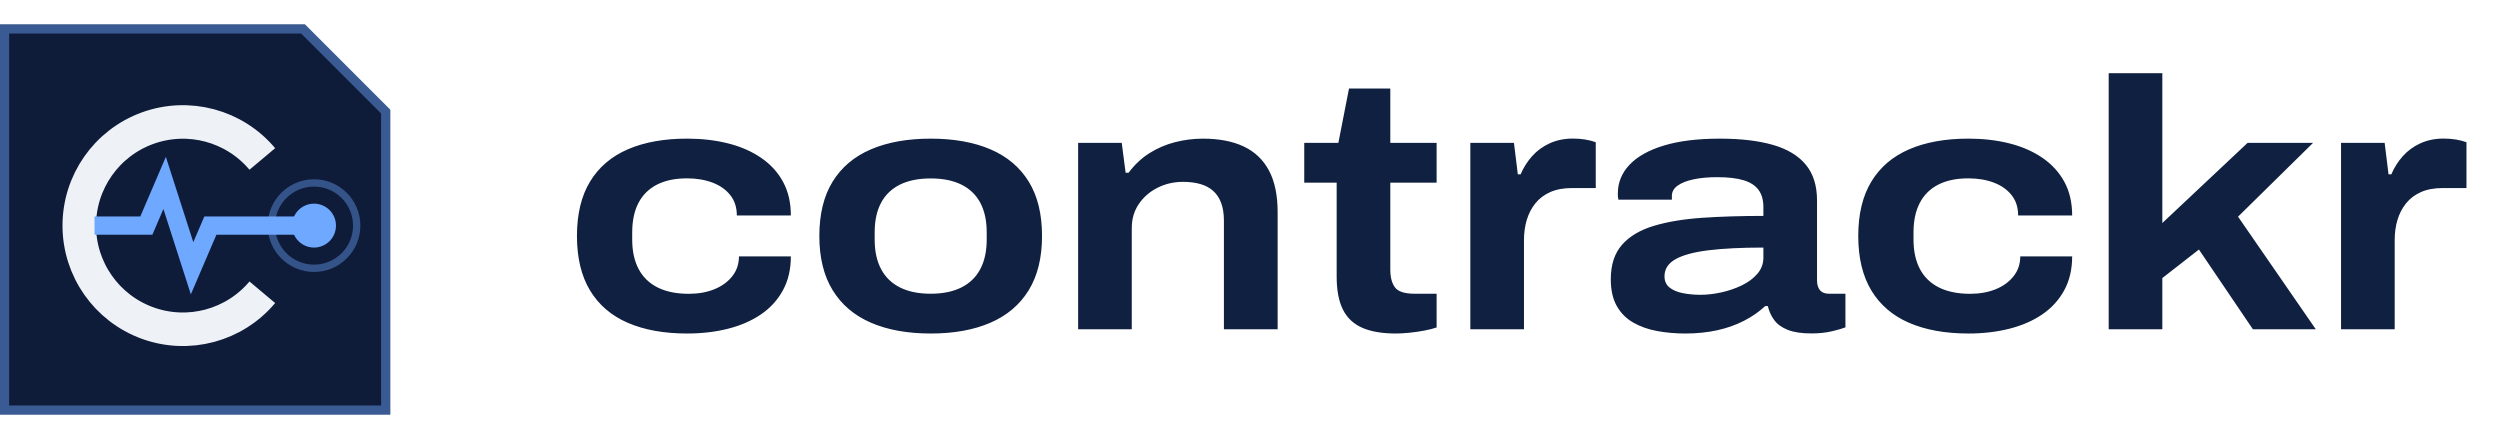
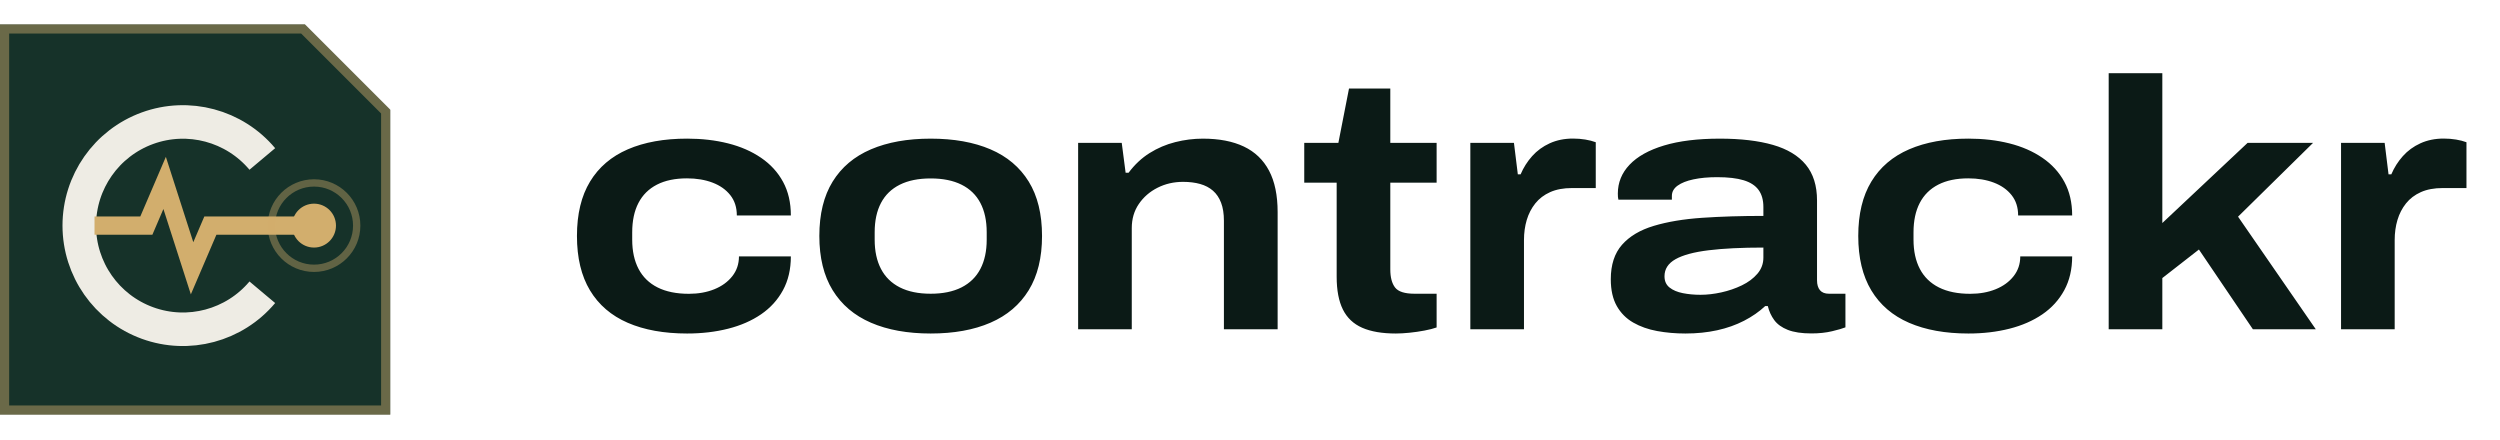
<svg xmlns="http://www.w3.org/2000/svg" viewBox="0 0 410 72" role="img" aria-label="Contrackr">
  <g transform="translate(0 4) scale(1.0)">
-     <path d="M0 0H50L64 14V64H0Z" fill="#0E1C3A" />
-     <path d="M.75 .75H49.7L63.25 14.3V63.25H.75Z" fill="none" stroke="#6FA8FF" stroke-opacity=".45" stroke-width="1.5" />
-     <path d="M43.02 22.07A17 17 0 1 0 43.02 43.93" fill="none" stroke="#EEF2F7" stroke-width="5.5" stroke-linecap="butt" />
-     <path d="M17 33H24L27 26L31.5 40L34.5 33H49" fill="none" stroke="#6FA8FF" stroke-width="3" stroke-linejoin="miter" stroke-linecap="square" />
-     <circle cx="51.5" cy="33" r="3.6" fill="#6FA8FF" />
-     <circle cx="51.5" cy="33" r="7" fill="none" stroke="#6FA8FF" stroke-opacity=".4" stroke-width="1.2" />
+     <path d="M0 0H50L64 14V64H0Z" fill="#163229" />
+     <path d="M.75 .75H49.7L63.25 14.3V63.25H.75Z" fill="none" stroke="#D2AE6D" stroke-opacity=".45" stroke-width="1.5" />
+     <path d="M43.02 22.07A17 17 0 1 0 43.02 43.93" fill="none" stroke="#EEECE4" stroke-width="5.5" stroke-linecap="butt" />
+     <path d="M17 33H24L27 26L31.5 40L34.5 33H49" fill="none" stroke="#D2AE6D" stroke-width="3" stroke-linejoin="miter" stroke-linecap="square" />
+     <circle cx="51.5" cy="33" r="3.6" fill="#D2AE6D" />
+     <circle cx="51.5" cy="33" r="7" fill="none" stroke="#D2AE6D" stroke-opacity=".4" stroke-width="1.2" />
  </g>
-   <path d="M112.688 54.696Q107.005 54.696 102.955 52.94Q98.905 51.183 96.762 47.627Q94.62 44.071 94.62 38.701Q94.62 33.314 96.769 29.776Q98.917 26.238 102.968 24.486Q107.018 22.735 112.688 22.735Q116.305 22.735 119.4 23.514Q122.496 24.293 124.822 25.883Q127.149 27.473 128.425 29.83Q129.701 32.186 129.701 35.332H120.84Q120.84 33.358 119.77 32.005Q118.7 30.652 116.859 29.951Q115.018 29.25 112.663 29.25Q109.743 29.25 107.736 30.282Q105.73 31.313 104.706 33.283Q103.682 35.252 103.682 38.108V39.31Q103.682 42.12 104.728 44.111Q105.775 46.101 107.849 47.142Q109.923 48.184 112.986 48.184Q115.303 48.184 117.15 47.437Q118.997 46.69 120.093 45.301Q121.189 43.913 121.189 42.053H129.701Q129.701 45.212 128.408 47.591Q127.116 49.971 124.817 51.546Q122.518 53.121 119.411 53.908Q116.305 54.696 112.688 54.696ZM152.631 54.696Q146.93 54.696 142.835 52.923Q138.74 51.151 136.556 47.595Q134.372 44.039 134.372 38.701Q134.372 33.314 136.556 29.778Q138.74 26.242 142.835 24.49Q146.93 22.738 152.631 22.738Q158.345 22.738 162.435 24.49Q166.525 26.242 168.709 29.778Q170.893 33.314 170.893 38.701Q170.893 44.039 168.709 47.595Q166.525 51.151 162.435 52.923Q158.345 54.696 152.631 54.696ZM152.631 48.171Q155.639 48.171 157.692 47.13Q159.745 46.088 160.782 44.104Q161.819 42.12 161.819 39.31V38.095Q161.819 35.252 160.782 33.283Q159.745 31.313 157.692 30.288Q155.639 29.263 152.631 29.263Q149.622 29.263 147.571 30.288Q145.519 31.313 144.483 33.283Q143.446 35.252 143.446 38.095V39.31Q143.446 42.12 144.483 44.104Q145.519 46.088 147.571 47.13Q149.622 48.171 152.631 48.171ZM176.813 54.0V23.434H183.965L184.601 28.328H185.09Q186.586 26.321 188.537 25.1Q190.488 23.878 192.741 23.308Q194.995 22.738 197.27 22.738Q201.263 22.738 203.99 24.033Q206.716 25.328 208.124 27.991Q209.532 30.653 209.532 34.794V54.0H200.722V36.188Q200.722 34.47 200.259 33.251Q199.796 32.033 198.928 31.276Q198.06 30.519 196.818 30.171Q195.577 29.824 194.02 29.824Q191.748 29.824 189.838 30.788Q187.928 31.752 186.769 33.45Q185.61 35.149 185.61 37.405V54.0ZM228.919 54.696Q225.557 54.696 223.406 53.754Q221.255 52.812 220.234 50.758Q219.213 48.704 219.213 45.374V29.959H213.897V23.434H219.492L221.238 14.515H228.01V23.434H235.606V29.959H228.01V44.182Q228.01 46.132 228.793 47.152Q229.577 48.171 231.984 48.171H235.606V53.701Q234.838 53.978 233.623 54.21Q232.408 54.442 231.149 54.569Q229.889 54.696 228.919 54.696ZM241.135 54.0V23.434H248.287L248.923 28.592H249.38Q250.085 26.935 251.273 25.604Q252.461 24.272 254.159 23.499Q255.858 22.725 257.972 22.725Q259.034 22.725 260.002 22.887Q260.97 23.048 261.704 23.327V30.84H257.818Q255.722 30.84 254.23 31.505Q252.738 32.171 251.789 33.359Q250.84 34.548 250.386 36.077Q249.932 37.606 249.932 39.362V54.0ZM276.404 54.696Q273.98 54.696 271.775 54.291Q269.57 53.886 267.853 52.903Q266.136 51.919 265.153 50.187Q264.17 48.454 264.17 45.792Q264.17 42.234 266.01 40.145Q267.849 38.055 271.223 37.042Q274.596 36.029 279.174 35.718Q283.751 35.408 289.195 35.408V33.951Q289.195 32.224 288.402 31.144Q287.61 30.065 285.956 29.561Q284.302 29.056 281.606 29.056Q279.414 29.056 277.737 29.413Q276.059 29.769 275.123 30.448Q274.188 31.127 274.188 32.129V32.75H265.416Q265.358 32.505 265.342 32.278Q265.325 32.05 265.325 31.747Q265.325 29.04 267.25 27.012Q269.174 24.984 272.899 23.861Q276.624 22.738 282.045 22.738Q287.21 22.738 290.763 23.763Q294.315 24.788 296.153 27.011Q297.992 29.233 297.992 32.874V45.96Q297.992 47.024 298.477 47.598Q298.963 48.171 299.951 48.171H302.651V53.685Q301.991 53.955 300.473 54.319Q298.956 54.683 297.078 54.683Q294.678 54.683 293.203 54.101Q291.727 53.519 290.977 52.497Q290.227 51.474 289.923 50.2H289.488Q288.019 51.574 286.027 52.603Q284.034 53.632 281.616 54.164Q279.199 54.696 276.404 54.696ZM278.879 48.346Q280.51 48.346 282.299 47.952Q284.088 47.558 285.663 46.798Q287.237 46.038 288.216 44.892Q289.195 43.746 289.195 42.246V40.6Q283.837 40.6 280.221 41.043Q276.604 41.486 274.791 42.505Q272.978 43.524 272.978 45.308Q272.978 46.499 273.807 47.155Q274.636 47.812 275.993 48.079Q277.35 48.346 278.879 48.346ZM322.822 54.696Q317.139 54.696 313.089 52.94Q309.039 51.183 306.896 47.627Q304.754 44.071 304.754 38.701Q304.754 33.314 306.903 29.776Q309.051 26.238 313.102 24.486Q317.152 22.735 322.822 22.735Q326.439 22.735 329.534 23.514Q332.63 24.293 334.956 25.883Q337.283 27.473 338.559 29.83Q339.835 32.186 339.835 35.332H330.974Q330.974 33.358 329.904 32.005Q328.834 30.652 326.993 29.951Q325.152 29.25 322.797 29.25Q319.877 29.25 317.87 30.282Q315.864 31.313 314.84 33.283Q313.816 35.252 313.816 38.108V39.31Q313.816 42.12 314.862 44.111Q315.909 46.101 317.983 47.142Q320.057 48.184 323.12 48.184Q325.437 48.184 327.284 47.437Q329.131 46.69 330.227 45.301Q331.323 43.913 331.323 42.053H339.835Q339.835 45.212 338.542 47.591Q337.25 49.971 334.951 51.546Q332.652 53.121 329.545 53.908Q326.439 54.696 322.822 54.696ZM345.825 54.0V12.005H354.622V36.575L368.603 23.434H379.339L367.04 35.534L379.791 54.0H369.475L360.623 40.922L354.622 45.601V54.0ZM383.931 54.0V23.434H391.083L391.719 28.592H392.176Q392.881 26.935 394.069 25.604Q395.257 24.272 396.955 23.499Q398.654 22.725 400.768 22.725Q401.83 22.725 402.798 22.887Q403.766 23.048 404.5 23.327V30.84H400.614Q398.518 30.84 397.026 31.505Q395.534 32.171 394.585 33.359Q393.636 34.548 393.182 36.077Q392.728 37.606 392.728 39.362V54.0Z" fill="#102040" />
+   <path d="M112.688 54.696Q107.005 54.696 102.955 52.94Q98.905 51.183 96.762 47.627Q94.62 44.071 94.62 38.701Q94.62 33.314 96.769 29.776Q98.917 26.238 102.968 24.486Q107.018 22.735 112.688 22.735Q116.305 22.735 119.4 23.514Q122.496 24.293 124.822 25.883Q127.149 27.473 128.425 29.83Q129.701 32.186 129.701 35.332H120.84Q120.84 33.358 119.77 32.005Q118.7 30.652 116.859 29.951Q115.018 29.25 112.663 29.25Q109.743 29.25 107.736 30.282Q105.73 31.313 104.706 33.283Q103.682 35.252 103.682 38.108V39.31Q103.682 42.12 104.728 44.111Q105.775 46.101 107.849 47.142Q109.923 48.184 112.986 48.184Q115.303 48.184 117.15 47.437Q118.997 46.69 120.093 45.301Q121.189 43.913 121.189 42.053H129.701Q129.701 45.212 128.408 47.591Q127.116 49.971 124.817 51.546Q122.518 53.121 119.411 53.908Q116.305 54.696 112.688 54.696ZM152.631 54.696Q146.93 54.696 142.835 52.923Q138.74 51.151 136.556 47.595Q134.372 44.039 134.372 38.701Q134.372 33.314 136.556 29.778Q138.74 26.242 142.835 24.49Q146.93 22.738 152.631 22.738Q158.345 22.738 162.435 24.49Q166.525 26.242 168.709 29.778Q170.893 33.314 170.893 38.701Q170.893 44.039 168.709 47.595Q166.525 51.151 162.435 52.923Q158.345 54.696 152.631 54.696ZM152.631 48.171Q155.639 48.171 157.692 47.13Q159.745 46.088 160.782 44.104Q161.819 42.12 161.819 39.31V38.095Q161.819 35.252 160.782 33.283Q159.745 31.313 157.692 30.288Q155.639 29.263 152.631 29.263Q149.622 29.263 147.571 30.288Q145.519 31.313 144.483 33.283Q143.446 35.252 143.446 38.095V39.31Q143.446 42.12 144.483 44.104Q145.519 46.088 147.571 47.13Q149.622 48.171 152.631 48.171ZM176.813 54.0V23.434H183.965L184.601 28.328H185.09Q186.586 26.321 188.537 25.1Q190.488 23.878 192.741 23.308Q194.995 22.738 197.27 22.738Q201.263 22.738 203.99 24.033Q206.716 25.328 208.124 27.991Q209.532 30.653 209.532 34.794V54.0H200.722V36.188Q200.722 34.47 200.259 33.251Q199.796 32.033 198.928 31.276Q198.06 30.519 196.818 30.171Q195.577 29.824 194.02 29.824Q191.748 29.824 189.838 30.788Q187.928 31.752 186.769 33.45Q185.61 35.149 185.61 37.405V54.0ZM228.919 54.696Q225.557 54.696 223.406 53.754Q221.255 52.812 220.234 50.758Q219.213 48.704 219.213 45.374V29.959H213.897V23.434H219.492L221.238 14.515H228.01V23.434H235.606V29.959H228.01V44.182Q228.01 46.132 228.793 47.152Q229.577 48.171 231.984 48.171H235.606V53.701Q234.838 53.978 233.623 54.21Q232.408 54.442 231.149 54.569Q229.889 54.696 228.919 54.696ZM241.135 54.0V23.434H248.287L248.923 28.592H249.38Q250.085 26.935 251.273 25.604Q252.461 24.272 254.159 23.499Q255.858 22.725 257.972 22.725Q259.034 22.725 260.002 22.887Q260.97 23.048 261.704 23.327V30.84H257.818Q255.722 30.84 254.23 31.505Q252.738 32.171 251.789 33.359Q250.84 34.548 250.386 36.077Q249.932 37.606 249.932 39.362V54.0ZM276.404 54.696Q273.98 54.696 271.775 54.291Q269.57 53.886 267.853 52.903Q266.136 51.919 265.153 50.187Q264.17 48.454 264.17 45.792Q264.17 42.234 266.01 40.145Q267.849 38.055 271.223 37.042Q274.596 36.029 279.174 35.718Q283.751 35.408 289.195 35.408V33.951Q289.195 32.224 288.402 31.144Q287.61 30.065 285.956 29.561Q284.302 29.056 281.606 29.056Q279.414 29.056 277.737 29.413Q276.059 29.769 275.123 30.448Q274.188 31.127 274.188 32.129V32.75H265.416Q265.358 32.505 265.342 32.278Q265.325 32.05 265.325 31.747Q265.325 29.04 267.25 27.012Q269.174 24.984 272.899 23.861Q276.624 22.738 282.045 22.738Q287.21 22.738 290.763 23.763Q294.315 24.788 296.153 27.011Q297.992 29.233 297.992 32.874V45.96Q297.992 47.024 298.477 47.598Q298.963 48.171 299.951 48.171H302.651V53.685Q301.991 53.955 300.473 54.319Q298.956 54.683 297.078 54.683Q294.678 54.683 293.203 54.101Q291.727 53.519 290.977 52.497Q290.227 51.474 289.923 50.2H289.488Q288.019 51.574 286.027 52.603Q284.034 53.632 281.616 54.164Q279.199 54.696 276.404 54.696ZM278.879 48.346Q280.51 48.346 282.299 47.952Q284.088 47.558 285.663 46.798Q287.237 46.038 288.216 44.892Q289.195 43.746 289.195 42.246V40.6Q283.837 40.6 280.221 41.043Q276.604 41.486 274.791 42.505Q272.978 43.524 272.978 45.308Q272.978 46.499 273.807 47.155Q274.636 47.812 275.993 48.079Q277.35 48.346 278.879 48.346ZM322.822 54.696Q317.139 54.696 313.089 52.94Q309.039 51.183 306.896 47.627Q304.754 44.071 304.754 38.701Q304.754 33.314 306.903 29.776Q309.051 26.238 313.102 24.486Q317.152 22.735 322.822 22.735Q326.439 22.735 329.534 23.514Q332.63 24.293 334.956 25.883Q337.283 27.473 338.559 29.83Q339.835 32.186 339.835 35.332H330.974Q330.974 33.358 329.904 32.005Q328.834 30.652 326.993 29.951Q325.152 29.25 322.797 29.25Q319.877 29.25 317.87 30.282Q315.864 31.313 314.84 33.283Q313.816 35.252 313.816 38.108V39.31Q313.816 42.12 314.862 44.111Q315.909 46.101 317.983 47.142Q320.057 48.184 323.12 48.184Q325.437 48.184 327.284 47.437Q329.131 46.69 330.227 45.301Q331.323 43.913 331.323 42.053H339.835Q339.835 45.212 338.542 47.591Q337.25 49.971 334.951 51.546Q332.652 53.121 329.545 53.908Q326.439 54.696 322.822 54.696ZM345.825 54.0V12.005H354.622V36.575L368.603 23.434H379.339L367.04 35.534L379.791 54.0H369.475L360.623 40.922L354.622 45.601V54.0ZM383.931 54.0V23.434H391.083L391.719 28.592H392.176Q392.881 26.935 394.069 25.604Q395.257 24.272 396.955 23.499Q398.654 22.725 400.768 22.725Q401.83 22.725 402.798 22.887Q403.766 23.048 404.5 23.327V30.84H400.614Q398.518 30.84 397.026 31.505Q395.534 32.171 394.585 33.359Q393.636 34.548 393.182 36.077Q392.728 37.606 392.728 39.362V54.0Z" fill="#0B1A16" />
</svg>
